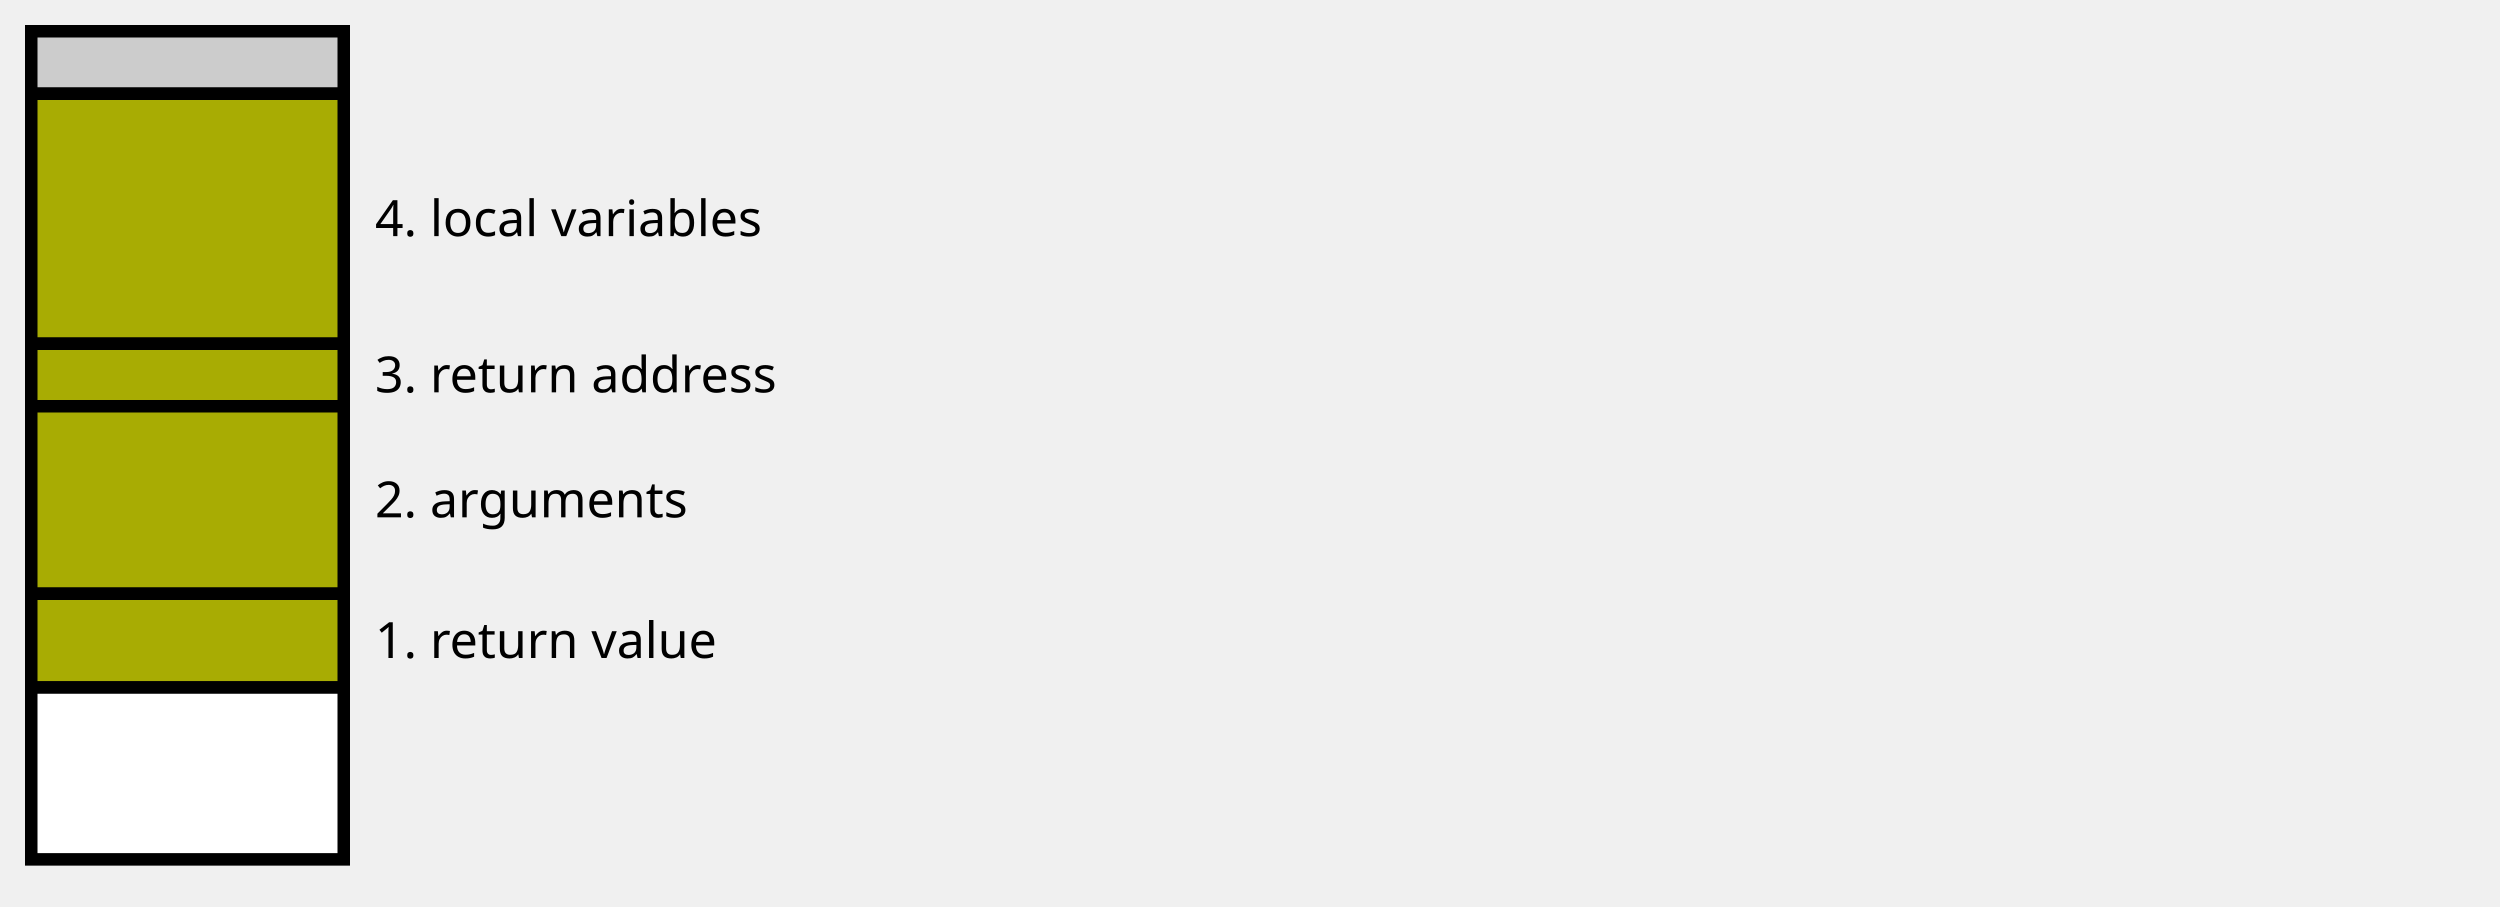
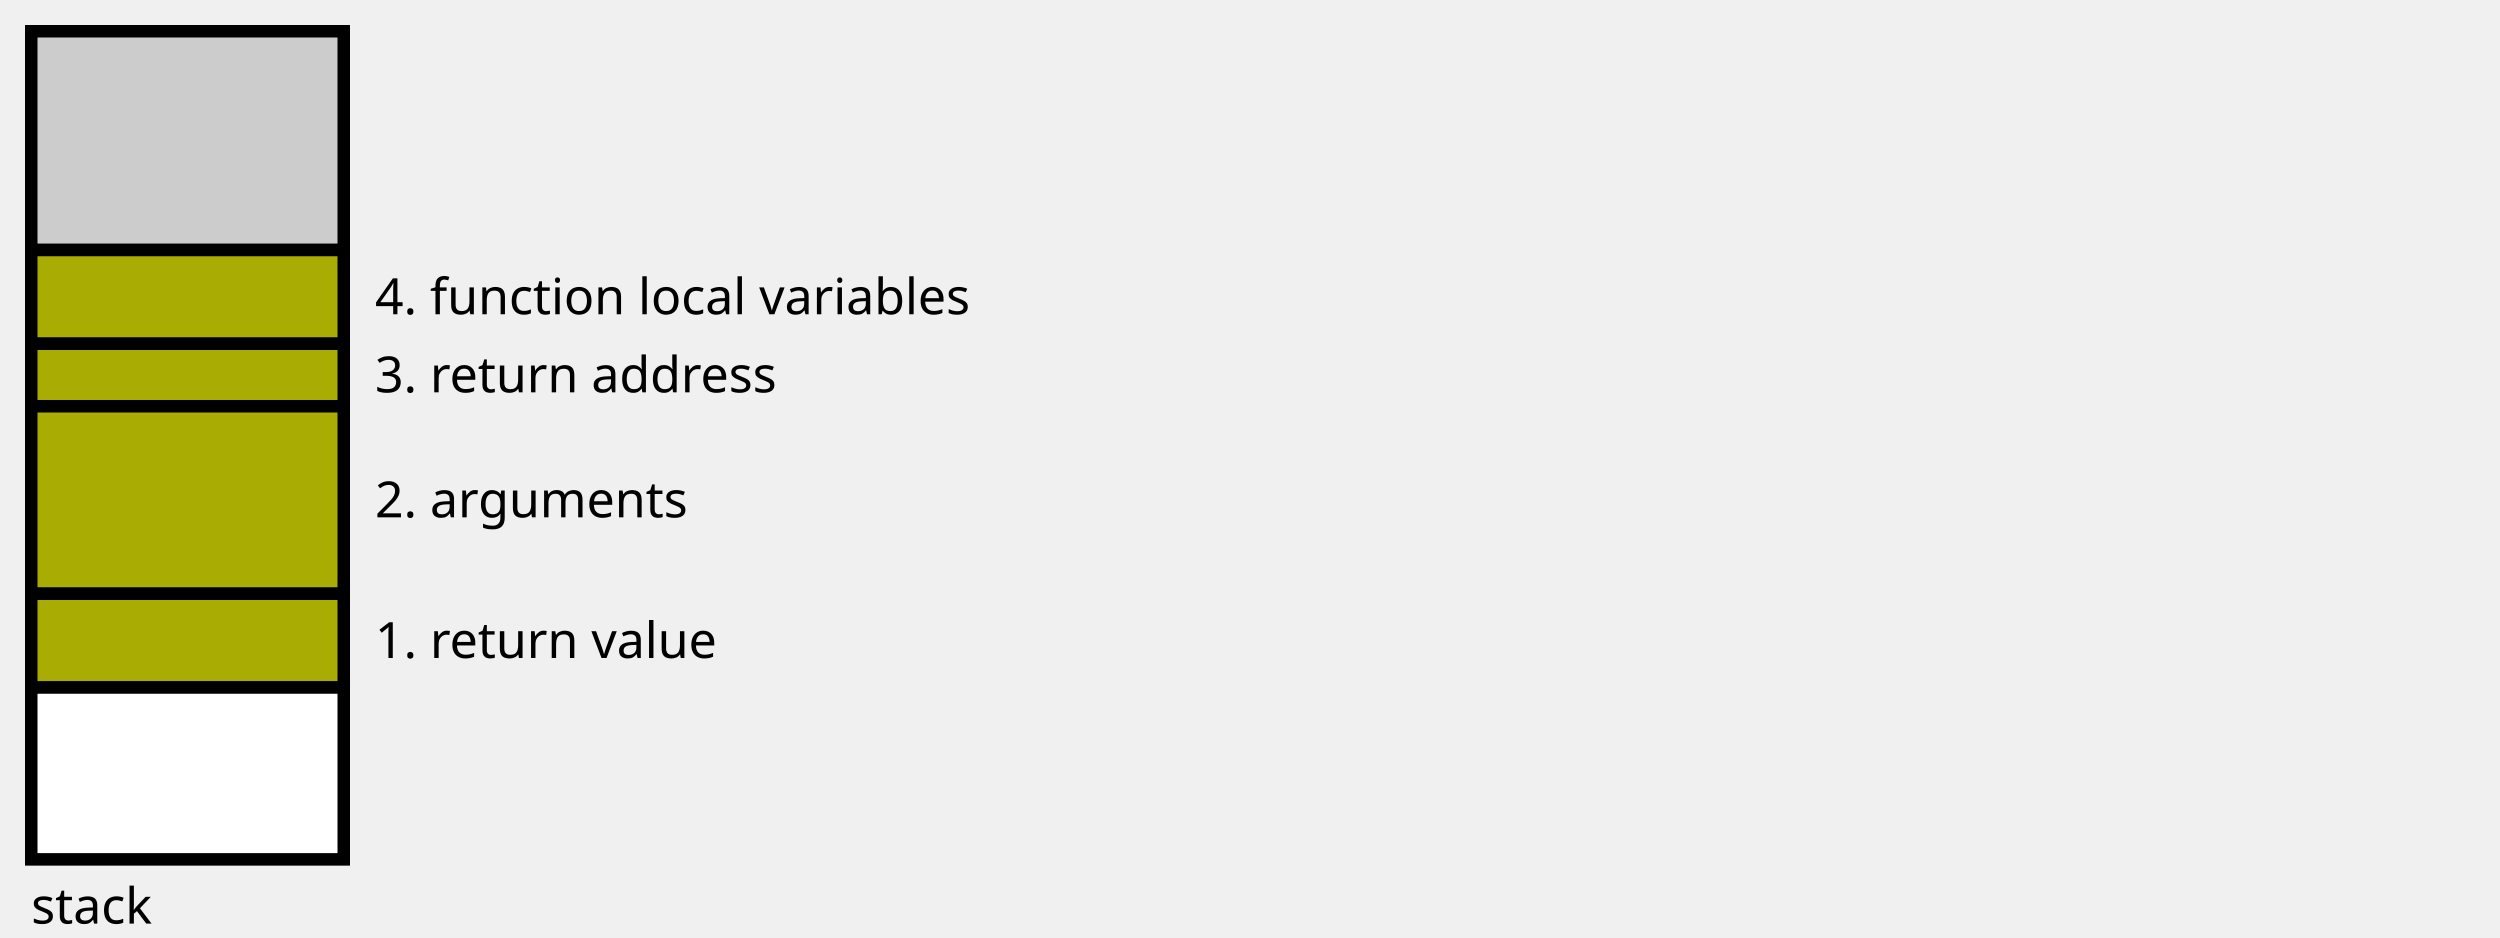
- <svg xmlns="http://www.w3.org/2000/svg" id="svg20250511-1-box" width="100%" viewBox="0 0 800 290">
+ <svg xmlns="http://www.w3.org/2000/svg" id="svg20250511-1-box" width="100%" viewBox="0 0 800 300">
  <style>
    #svg20250511-1-box {
      border: 1px solid #e8e8e8;
      background-color: #f5f5f5;
    }
    .svg20250511-1-l1 {
      stroke: #000000;
      stroke-width: 2;
      fill: none;
    }
    .svg20250511-1-l2 {
      stroke: #000000;
      stroke-width: 2;
      fill: none;
      stroke-dasharray: 5;
    }
    .svg20250511-1-task_white {
      stroke: #000000;
      stroke-width: 4;
      fill: #ffffff;
    }
    .svg20250511-1-task_grey {
      stroke: #000000;
      stroke-width: 4;
      fill: #cccccc;
    }
    .svg20250511-1-task_green {
      stroke: #000000;
      stroke-width: 4;
      fill: #a8ac03;
    }
+     .svg20250511-1-task_neutral {
+       stroke: #000000;
+       stroke-width: 4;
+       fill: #2d93ad;
+     }
    .svg20250511-1-t1 {
      font-family: sans-serif;
      font-size: 16px;
      dominant-baseline: middle;
    }
  </style>
-   <rect x="10" y="10" width="100" height="20" class="svg20250511-1-task_grey" />
-   <rect x="10" y="30" width="100" height="80" class="svg20250511-1-task_green" />
+   <rect x="10" y="10" width="100" height="70" class="svg20250511-1-task_grey" />
+   <rect x="10" y="80" width="100" height="30" class="svg20250511-1-task_green" />
  <rect x="10" y="110" width="100" height="20" class="svg20250511-1-task_green" />
  <rect x="10" y="130" width="100" height="60" class="svg20250511-1-task_green" />
  <rect x="10" y="190" width="100" height="30" class="svg20250511-1-task_green" />
  <rect x="10" y="220" width="100" height="55" class="svg20250511-1-task_white" />
+   <text class="svg20250511-1-t1" x="10" y="290">stack</text>
  <text class="svg20250511-1-t1" x="120" y="205">1. return value</text>
  <text class="svg20250511-1-t1" x="120" y="160">2. arguments</text>
  <text class="svg20250511-1-t1" x="120" y="120">3. return address</text>
-   <text class="svg20250511-1-t1" x="120" y="70">4. local variables</text>
+   <text class="svg20250511-1-t1" x="120" y="95">4. function local variables</text>
</svg>
